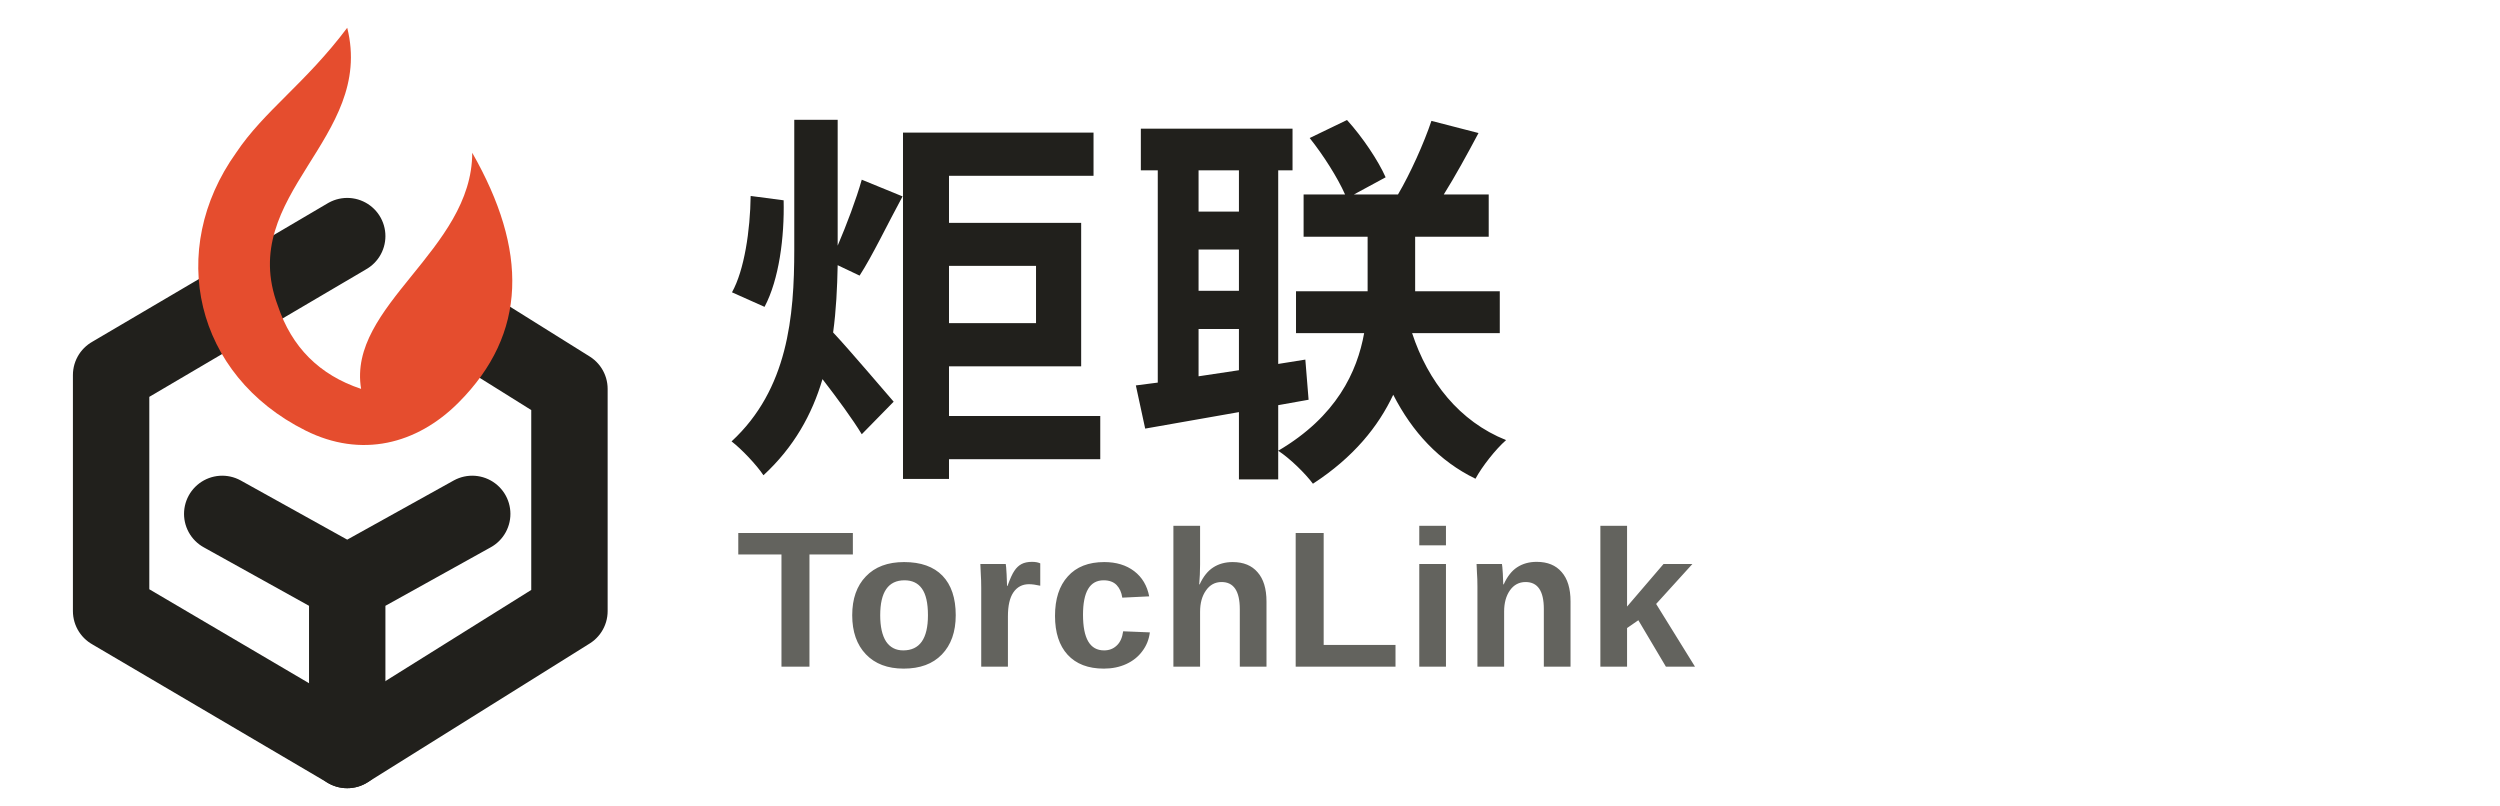
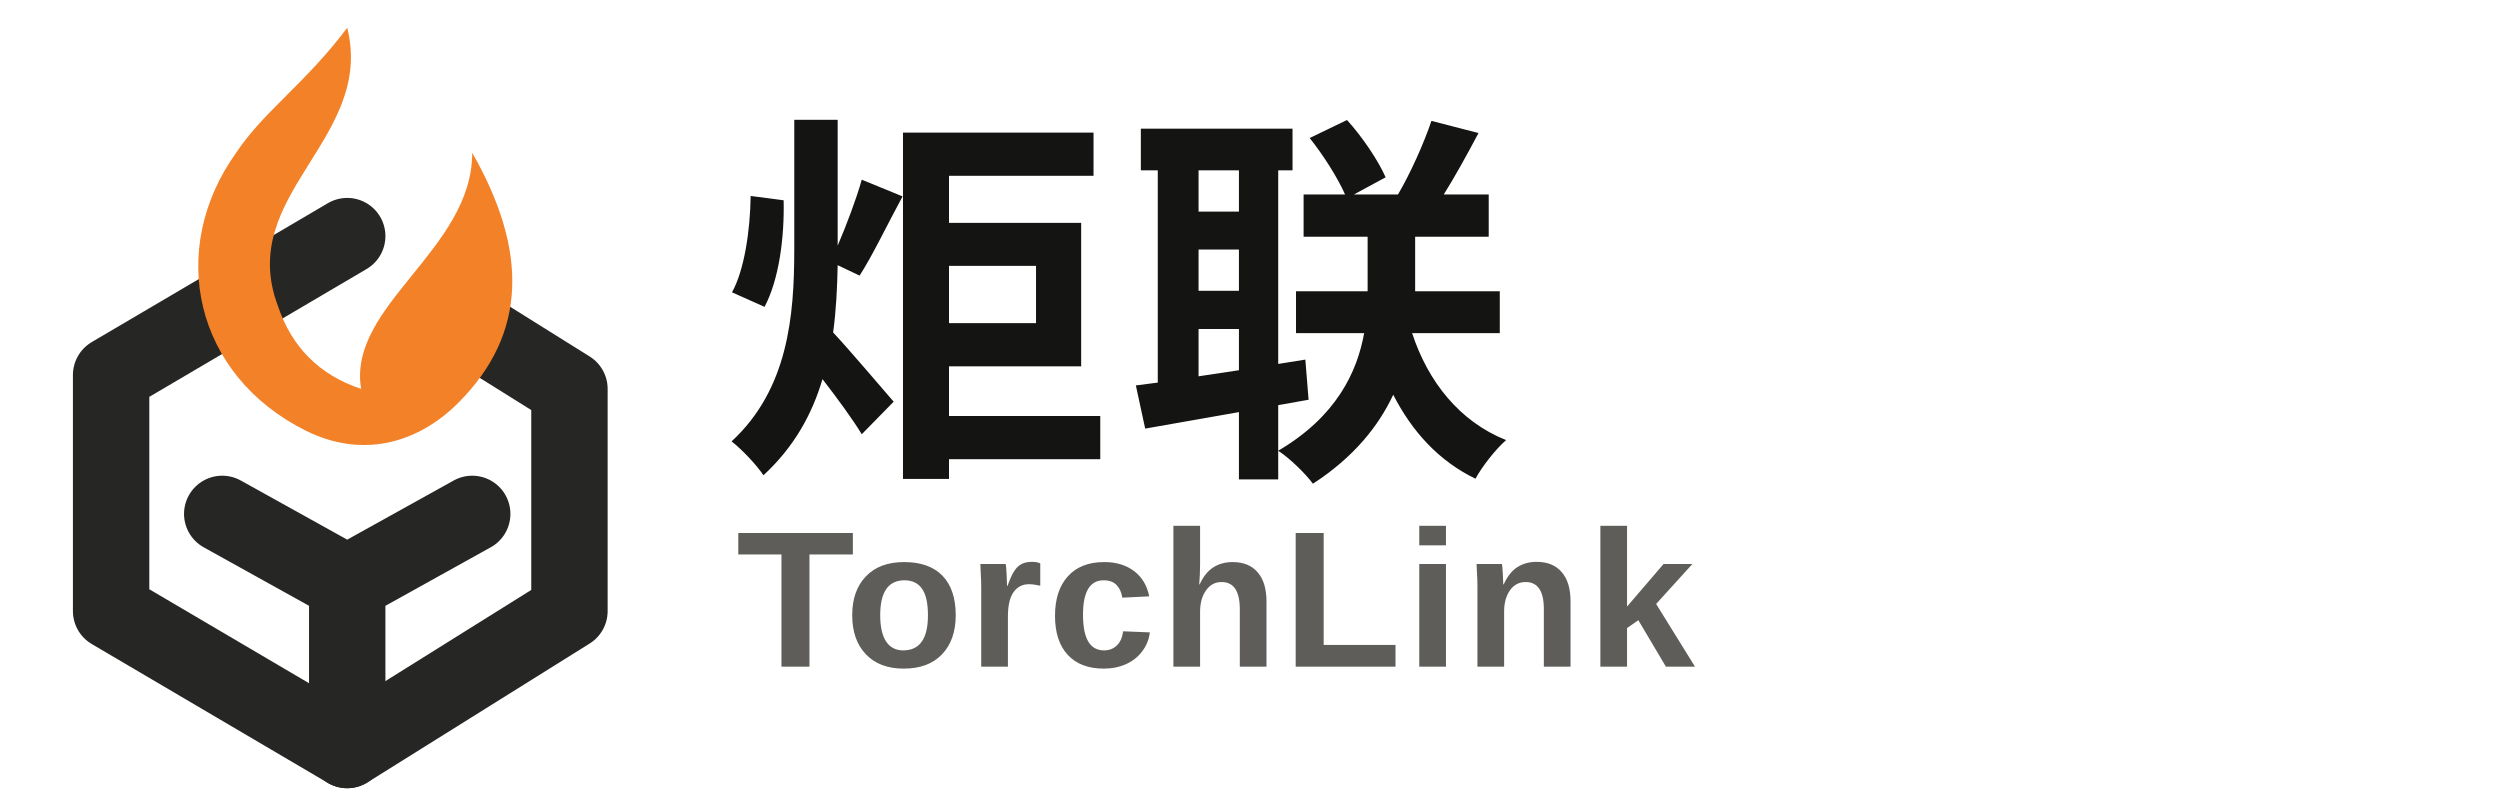
<svg xmlns="http://www.w3.org/2000/svg" viewBox="0 0 180 58" role="img" aria-labelledby="title">
-   <g fill="none" stroke="#21201c" stroke-linecap="round" stroke-linejoin="round" stroke-width="5.5">
+   <g fill="none" stroke="#262624" stroke-linecap="round" stroke-linejoin="round" stroke-width="5.5">
    <path d="M25 17 8 27v17l17 10 16-10V28l-8-5" />
    <path d="m16 37 9 5 9-5M25 42v12" />
  </g>
-   <path fill="#e54d2e" d="M25 2c2 8-8 12-5 20 1 3 3 5 6 6-1-6 8-10 8-17 4 7 4 13-1 18-3 3-7 4-11 2-8-4-10-13-5-20 2-3 5-5 8-9Z" />
-   <text x="52" y="32" fill="#21201c" font-family="Microsoft YaHei, PingFang SC, sans-serif" font-size="28" font-weight="700" letter-spacing="1">炬联</text>
-   <text x="53" y="48" fill="#63635e" font-family="Arial, sans-serif" font-size="14" font-weight="700" letter-spacing=".3">TorchLink</text>
+   <path fill="#f38128" d="M25 2c2 8-8 12-5 20 1 3 3 5 6 6-1-6 8-10 8-17 4 7 4 13-1 18-3 3-7 4-11 2-8-4-10-13-5-20 2-3 5-5 8-9Z" />
+   <text x="52" y="32" fill="#141413" font-family="Microsoft YaHei, PingFang SC, sans-serif" font-size="28" font-weight="700" letter-spacing="1">炬联</text>
+   <text x="53" y="48" fill="#5e5d59" font-family="Arial, sans-serif" font-size="14" font-weight="700" letter-spacing=".3">TorchLink</text>
</svg>
